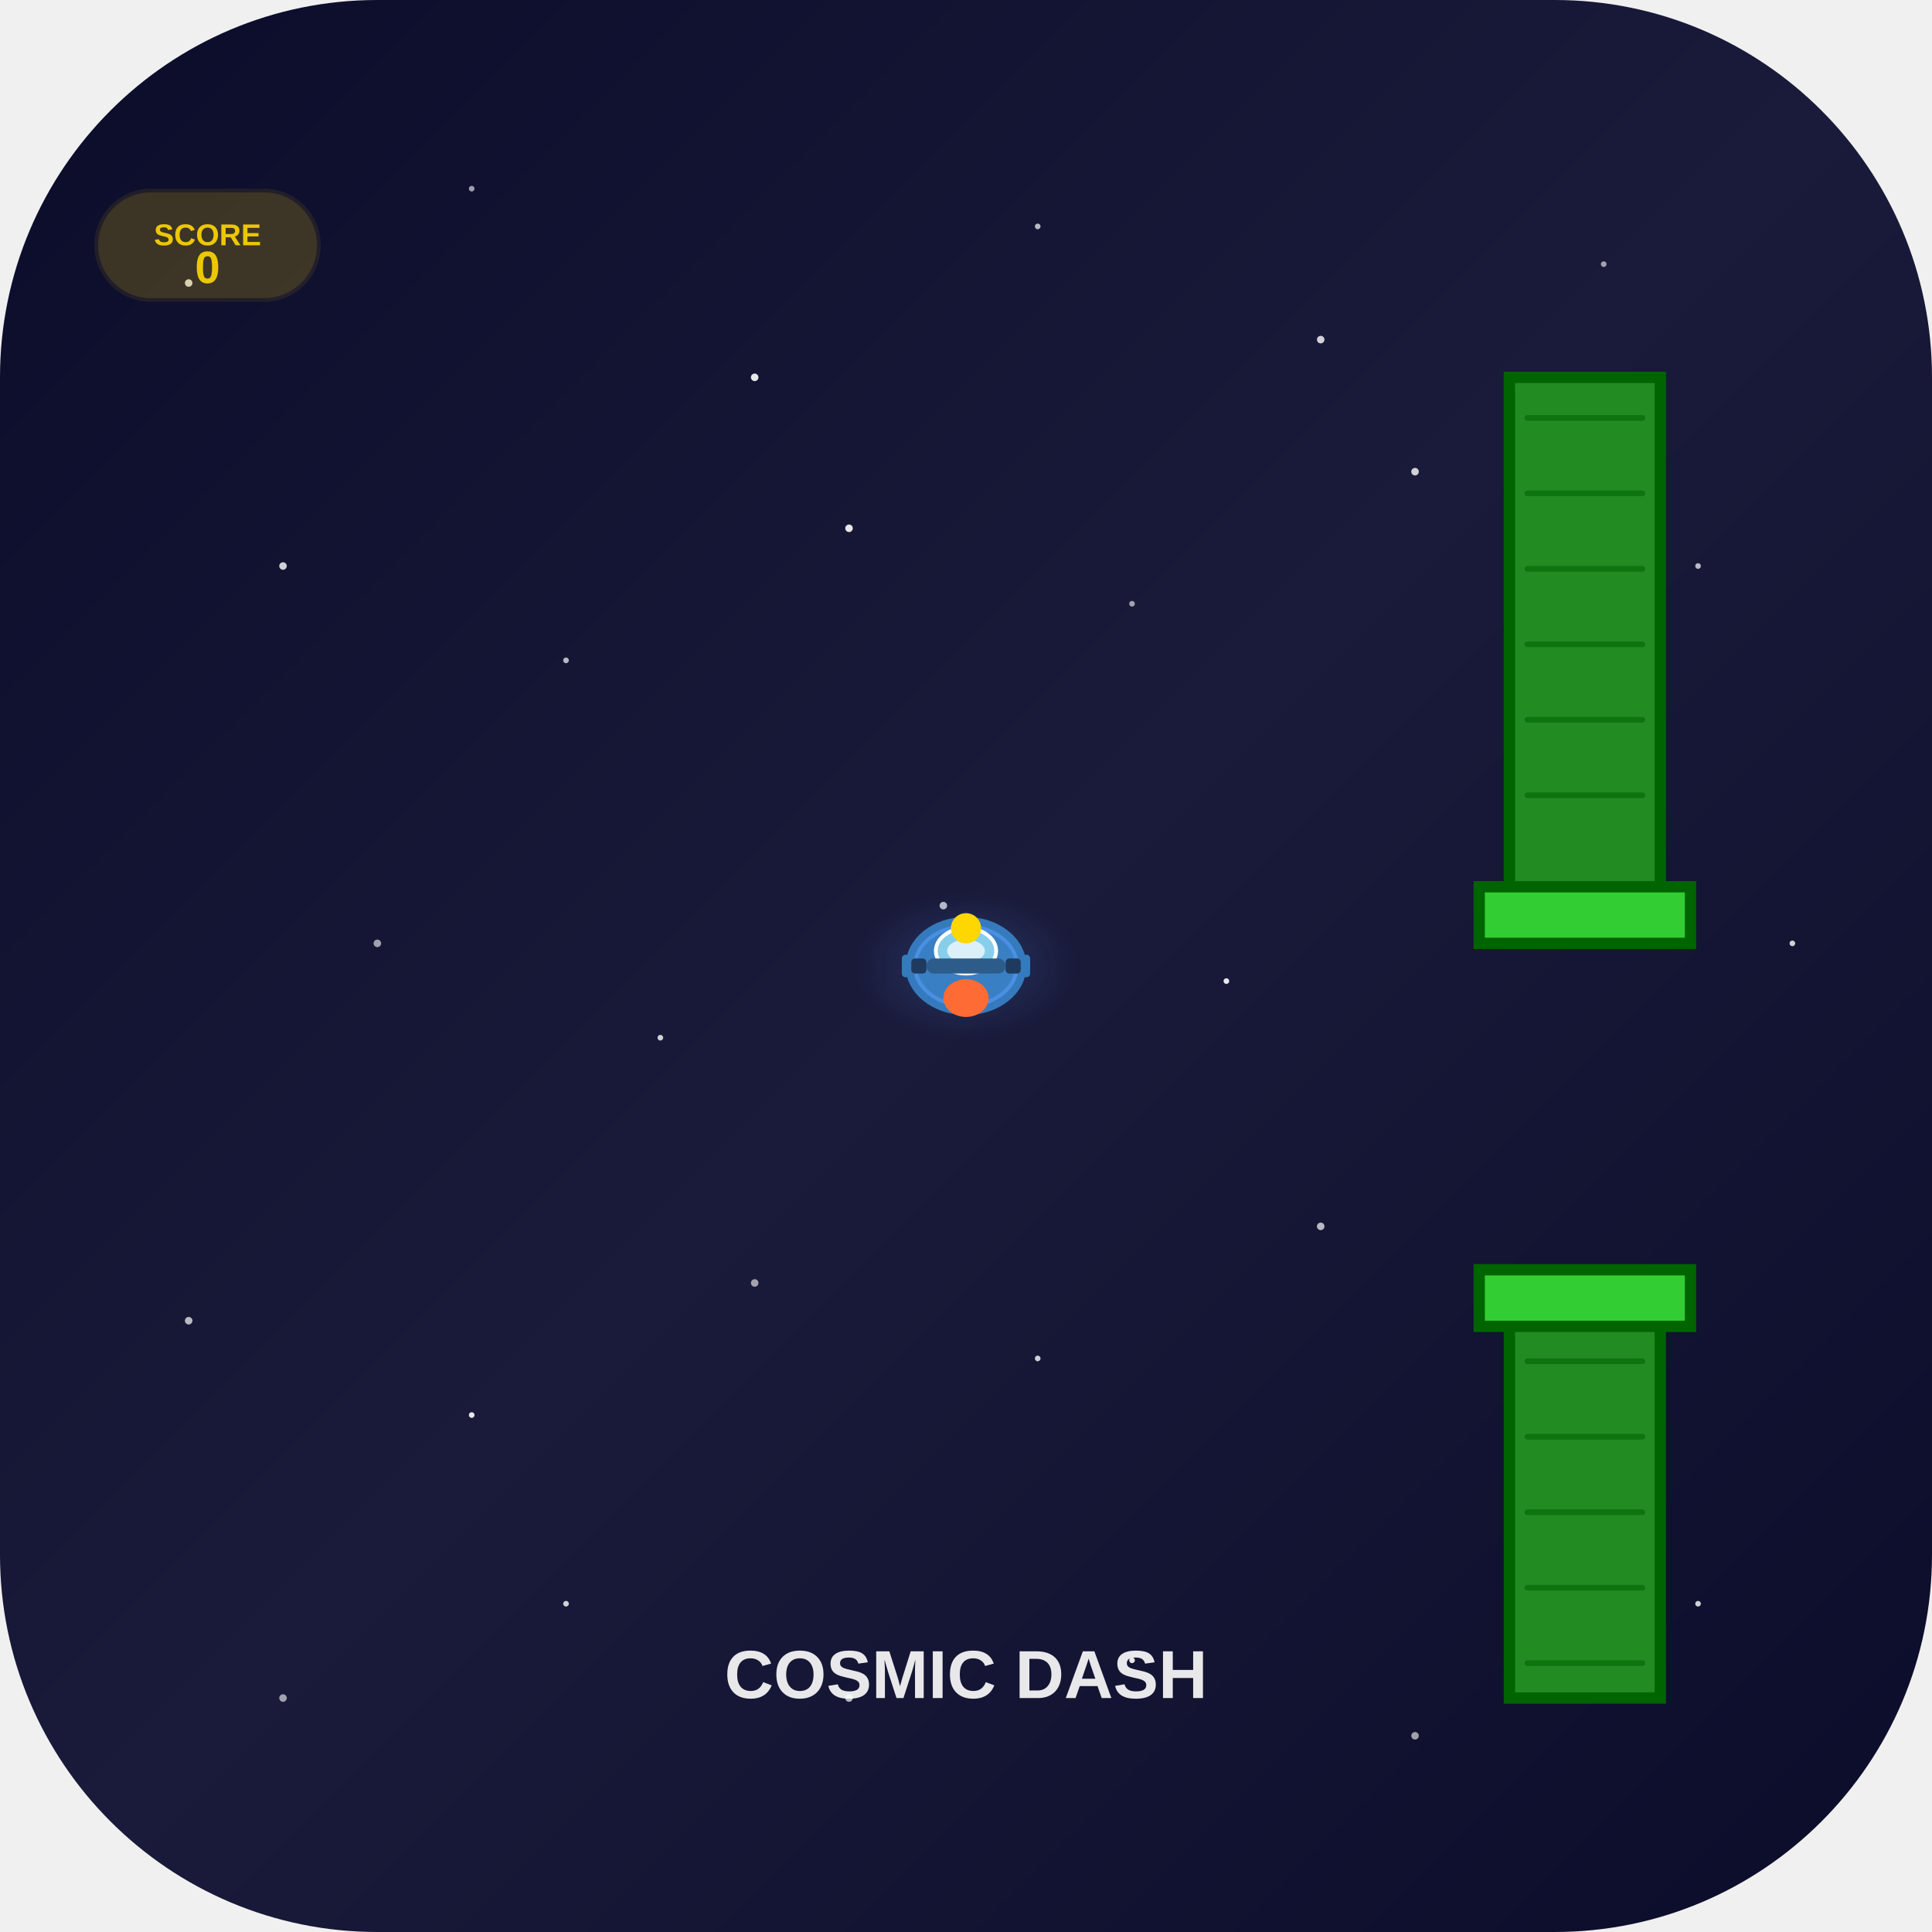
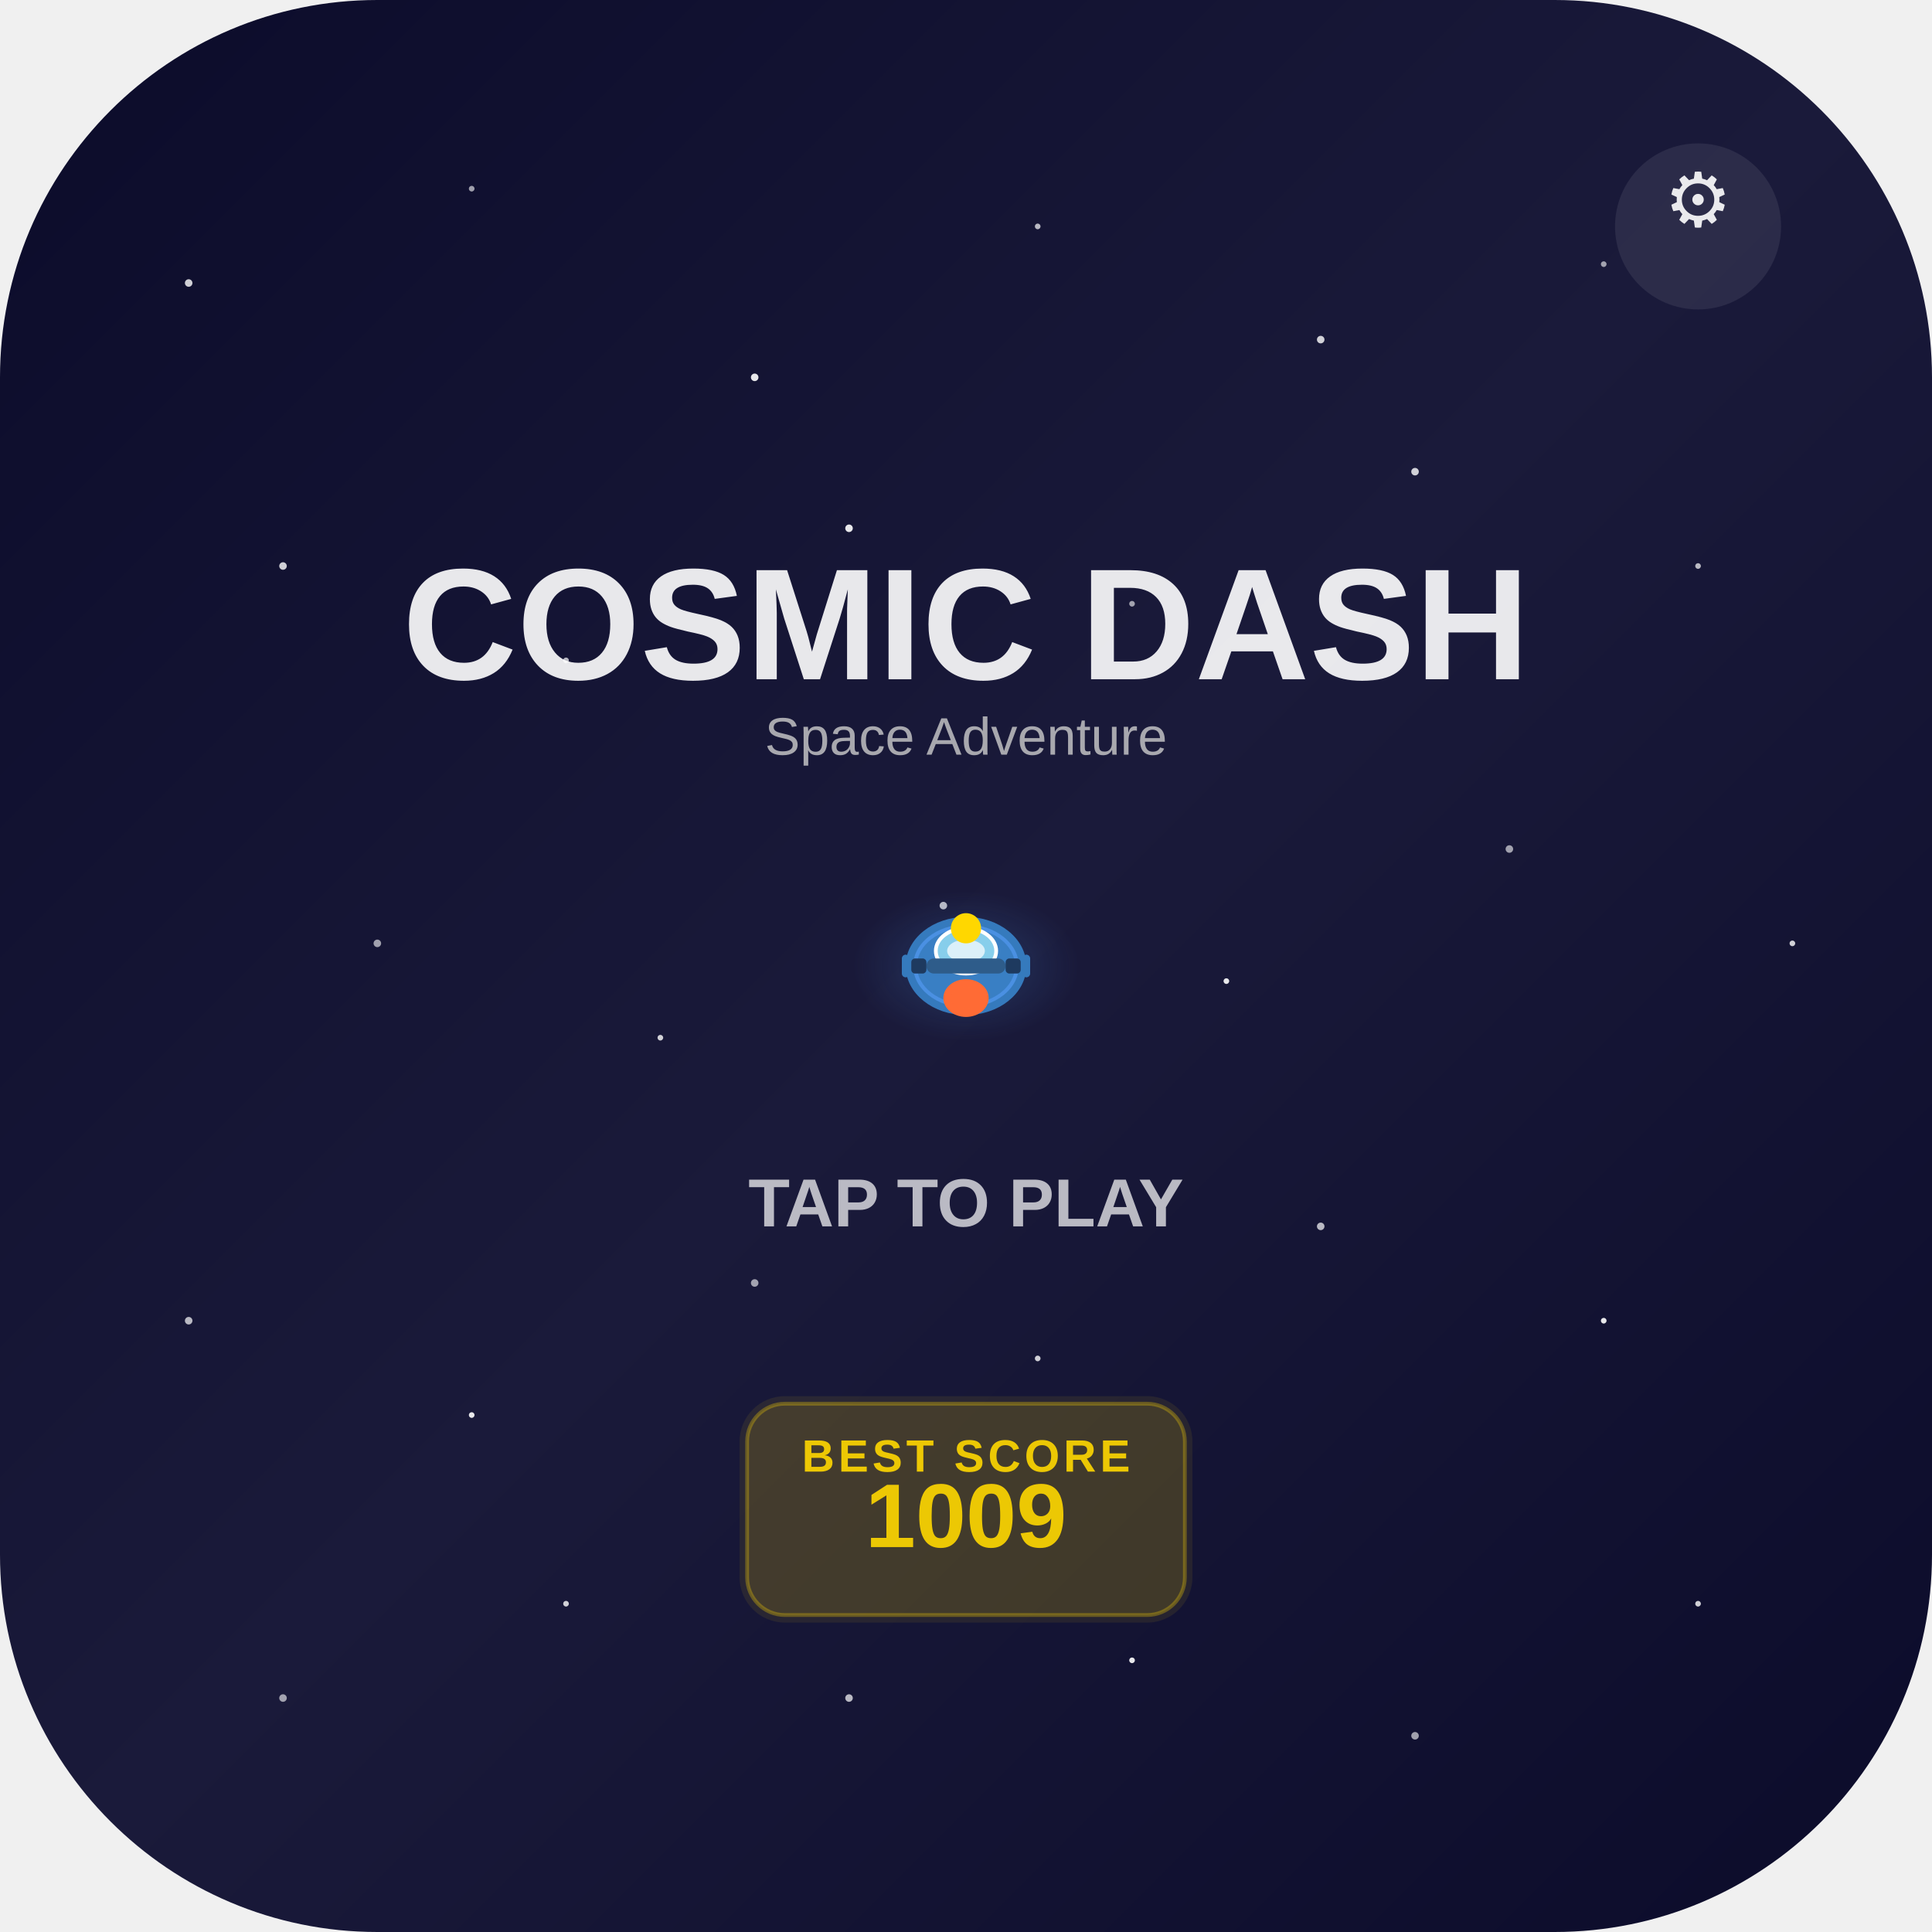
<svg xmlns="http://www.w3.org/2000/svg" width="1024" height="1024" viewBox="0 0 1024 1024">
  <defs>
    <linearGradient id="iconBg" x1="0%" y1="0%" x2="100%" y2="100%">
      <stop offset="0%" style="stop-color:#0B0B2A;stop-opacity:1" />
      <stop offset="50%" style="stop-color:#1A1A3A;stop-opacity:1" />
      <stop offset="100%" style="stop-color:#0B0B2A;stop-opacity:1" />
    </linearGradient>
    <radialGradient id="spaceshipGlow" cx="50%" cy="50%" r="50%">
      <stop offset="0%" style="stop-color:#4A90E2;stop-opacity:0.6" />
      <stop offset="100%" style="stop-color:#4A90E2;stop-opacity:0" />
    </radialGradient>
  </defs>
  <rect width="1024" height="1024" rx="200" fill="url(#iconBg)" />
  <g id="stars">
    <circle cx="100" cy="150" r="2" fill="#FFFFFF" opacity="0.8" />
    <circle cx="250" cy="100" r="1.5" fill="#FFFFFF" opacity="0.6" />
    <circle cx="400" cy="200" r="2" fill="#FFFFFF" opacity="0.9" />
    <circle cx="550" cy="120" r="1.5" fill="#FFFFFF" opacity="0.7" />
    <circle cx="700" cy="180" r="2" fill="#FFFFFF" opacity="0.8" />
    <circle cx="850" cy="140" r="1.5" fill="#FFFFFF" opacity="0.6" />
    <circle cx="150" cy="300" r="2" fill="#FFFFFF" opacity="0.8" />
    <circle cx="300" cy="350" r="1.5" fill="#FFFFFF" opacity="0.7" />
    <circle cx="450" cy="280" r="2" fill="#FFFFFF" opacity="0.9" />
    <circle cx="600" cy="320" r="1.5" fill="#FFFFFF" opacity="0.6" />
    <circle cx="750" cy="250" r="2" fill="#FFFFFF" opacity="0.8" />
    <circle cx="900" cy="300" r="1.5" fill="#FFFFFF" opacity="0.7" />
    <circle cx="200" cy="500" r="2" fill="#FFFFFF" opacity="0.6" />
    <circle cx="350" cy="550" r="1.5" fill="#FFFFFF" opacity="0.8" />
    <circle cx="500" cy="480" r="2" fill="#FFFFFF" opacity="0.7" />
    <circle cx="650" cy="520" r="1.5" fill="#FFFFFF" opacity="0.9" />
    <circle cx="800" cy="450" r="2" fill="#FFFFFF" opacity="0.6" />
    <circle cx="950" cy="500" r="1.5" fill="#FFFFFF" opacity="0.8" />
    <circle cx="100" cy="700" r="2" fill="#FFFFFF" opacity="0.7" />
    <circle cx="250" cy="750" r="1.5" fill="#FFFFFF" opacity="0.9" />
    <circle cx="400" cy="680" r="2" fill="#FFFFFF" opacity="0.6" />
    <circle cx="550" cy="720" r="1.5" fill="#FFFFFF" opacity="0.8" />
    <circle cx="700" cy="650" r="2" fill="#FFFFFF" opacity="0.7" />
    <circle cx="850" cy="700" r="1.5" fill="#FFFFFF" opacity="0.9" />
    <circle cx="150" cy="900" r="2" fill="#FFFFFF" opacity="0.6" />
    <circle cx="300" cy="850" r="1.5" fill="#FFFFFF" opacity="0.8" />
    <circle cx="450" cy="900" r="2" fill="#FFFFFF" opacity="0.7" />
    <circle cx="600" cy="880" r="1.5" fill="#FFFFFF" opacity="0.9" />
    <circle cx="750" cy="920" r="2" fill="#FFFFFF" opacity="0.6" />
    <circle cx="900" cy="850" r="1.5" fill="#FFFFFF" opacity="0.8" />
  </g>
-   <g transform="translate(800, 200)">
-     <rect x="0" y="0" width="80" height="300" fill="#228B22" stroke="#006400" stroke-width="6" />
-     <rect x="-16" y="270" width="112" height="30" fill="#32CD32" stroke="#006400" stroke-width="6" />
-     <rect x="8" y="20" width="64" height="3" fill="#006400" opacity="0.6" rx="1.5" />
-     <rect x="8" y="60" width="64" height="3" fill="#006400" opacity="0.6" rx="1.5" />
-     <rect x="8" y="100" width="64" height="3" fill="#006400" opacity="0.6" rx="1.5" />
-     <rect x="8" y="140" width="64" height="3" fill="#006400" opacity="0.6" rx="1.5" />
-     <rect x="8" y="180" width="64" height="3" fill="#006400" opacity="0.6" rx="1.5" />
-     <rect x="8" y="220" width="64" height="3" fill="#006400" opacity="0.6" rx="1.5" />
+   <g transform="translate(900, 120)">
+     <circle cx="0" cy="0" r="44" fill="rgba(255, 255, 255, 0.1)" opacity="0.8" />
+     <text x="0" y="0" text-anchor="middle" font-family="Arial, sans-serif" font-size="40" fill="#FFFFFF" opacity="0.9">⚙️</text>
  </g>
-   <g transform="translate(800, 700)">
-     <rect x="0" y="0" width="80" height="200" fill="#228B22" stroke="#006400" stroke-width="6" />
-     <rect x="-16" y="-27" width="112" height="30" fill="#32CD32" stroke="#006400" stroke-width="6" />
-     <rect x="8" y="20" width="64" height="3" fill="#006400" opacity="0.6" rx="1.5" />
-     <rect x="8" y="60" width="64" height="3" fill="#006400" opacity="0.6" rx="1.5" />
-     <rect x="8" y="100" width="64" height="3" fill="#006400" opacity="0.6" rx="1.5" />
-     <rect x="8" y="140" width="64" height="3" fill="#006400" opacity="0.6" rx="1.5" />
-     <rect x="8" y="180" width="64" height="3" fill="#006400" opacity="0.6" rx="1.5" />
-   </g>
+   <text x="512" y="360" text-anchor="middle" font-family="Arial, sans-serif" font-size="84" font-weight="bold" fill="#FFFFFF" opacity="0.9">
+     COSMIC DASH
+   </text>
+   <text x="512" y="400" text-anchor="middle" font-family="Arial, sans-serif" font-size="28" fill="#CCCCCC" opacity="0.8">
+     Space Adventure
+   </text>
  <g transform="translate(512, 512)">
    <ellipse cx="0" cy="0" rx="60" ry="40" fill="url(#spaceshipGlow)" opacity="0.4" />
    <ellipse cx="0" cy="0" rx="30" ry="24" fill="#4A90E2" stroke="#357ABD" stroke-width="4" />
    <ellipse cx="0" cy="0" rx="26" ry="20" fill="#357ABD" opacity="0.8" />
    <ellipse cx="0" cy="-8" rx="16" ry="12" fill="#87CEEB" stroke="#FFFFFF" stroke-width="2" />
    <ellipse cx="0" cy="-8" rx="10" ry="6" fill="#FFFFFF" opacity="0.7" />
    <rect x="-21" y="-4" width="42" height="8" fill="#2E5C8A" rx="4" />
    <rect x="-29" y="-4" width="8" height="8" fill="#1E3A5F" rx="2" />
    <rect x="21" y="-4" width="8" height="8" fill="#1E3A5F" rx="2" />
    <ellipse cx="0" cy="17" rx="12" ry="10" fill="#FF6B35" />
    <ellipse cx="0" cy="17" rx="8" ry="6" fill="#FF6B35" opacity="0.8" />
    <rect x="-34" y="-6" width="4" height="12" fill="#357ABD" rx="2" />
    <rect x="30" y="-6" width="4" height="12" fill="#357ABD" rx="2" />
    <ellipse cx="0" cy="-20" rx="8" ry="8" fill="#FFD700" />
  </g>
-   <rect x="50" y="100" width="120" height="60" rx="30" fill="rgba(255, 215, 0, 0.1)" opacity="0.8" />
-   <rect x="52" y="102" width="116" height="56" rx="28" fill="rgba(255, 215, 0, 0.2)" opacity="0.6" />
-   <text x="110" y="130" text-anchor="middle" font-family="Arial, sans-serif" font-size="16" font-weight="bold" fill="#FFD700" opacity="0.9">SCORE</text>
-   <text x="110" y="150" text-anchor="middle" font-family="Arial, sans-serif" font-size="24" font-weight="bold" fill="#FFD700" opacity="0.9">0</text>
-   <text x="512" y="900" text-anchor="middle" font-family="Arial, sans-serif" font-size="36" font-weight="bold" fill="#FFFFFF" opacity="0.9">
-     COSMIC DASH
+   <text x="512" y="650" text-anchor="middle" font-family="Arial, sans-serif" font-size="36" font-weight="bold" fill="#FFFFFF" opacity="0.7">
+     TAP TO PLAY
  </text>
+   <g transform="translate(512, 800)">
+     <rect x="-120" y="-60" width="240" height="120" rx="24" fill="rgba(255, 215, 0, 0.1)" opacity="0.8" />
+     <rect x="-116" y="-56" width="232" height="112" rx="20" fill="rgba(255, 215, 0, 0.2)" opacity="0.6" />
+     <rect x="-116" y="-56" width="232" height="112" rx="20" fill="transparent" stroke="rgba(255, 215, 0, 0.3)" stroke-width="2" />
+     <text x="0" y="-20" text-anchor="middle" font-family="Arial, sans-serif" font-size="24" font-weight="600" fill="#FFD700" opacity="0.9" letter-spacing="2">BEST SCORE</text>
+     <text x="0" y="20" text-anchor="middle" font-family="Arial, sans-serif" font-size="48" font-weight="bold" fill="#FFD700" opacity="0.9">1009</text>
+   </g>
</svg>
